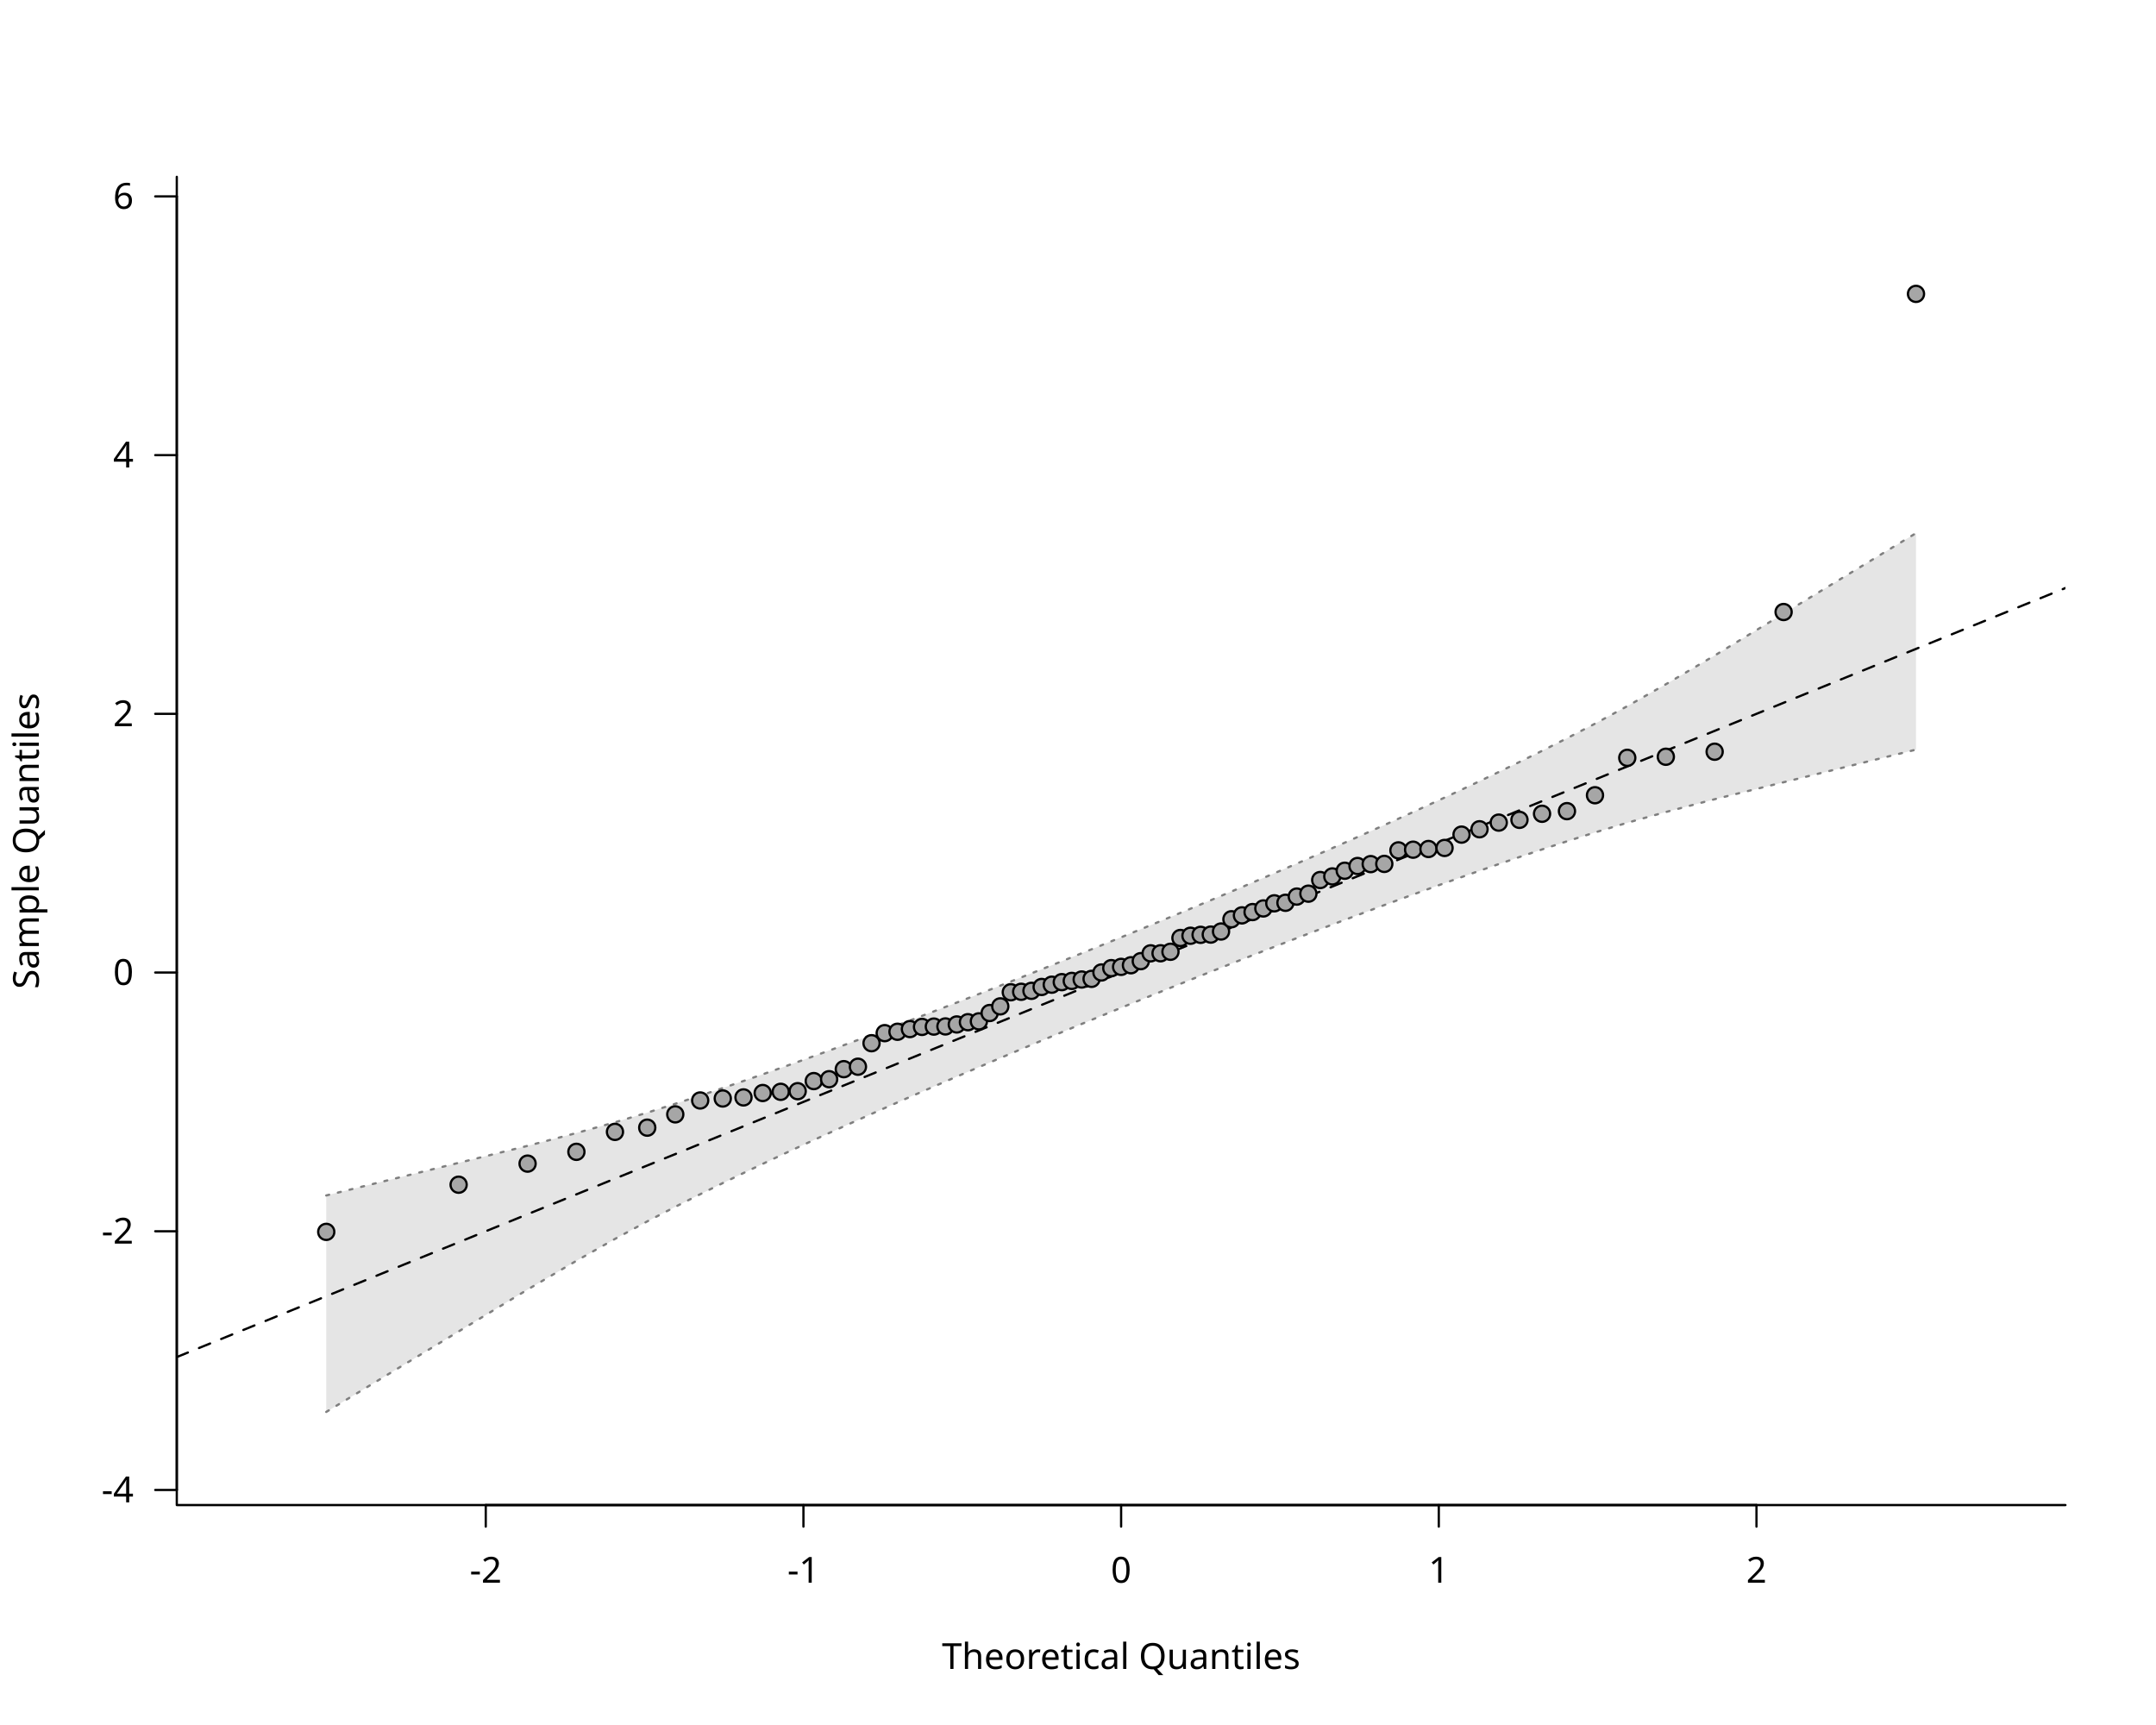
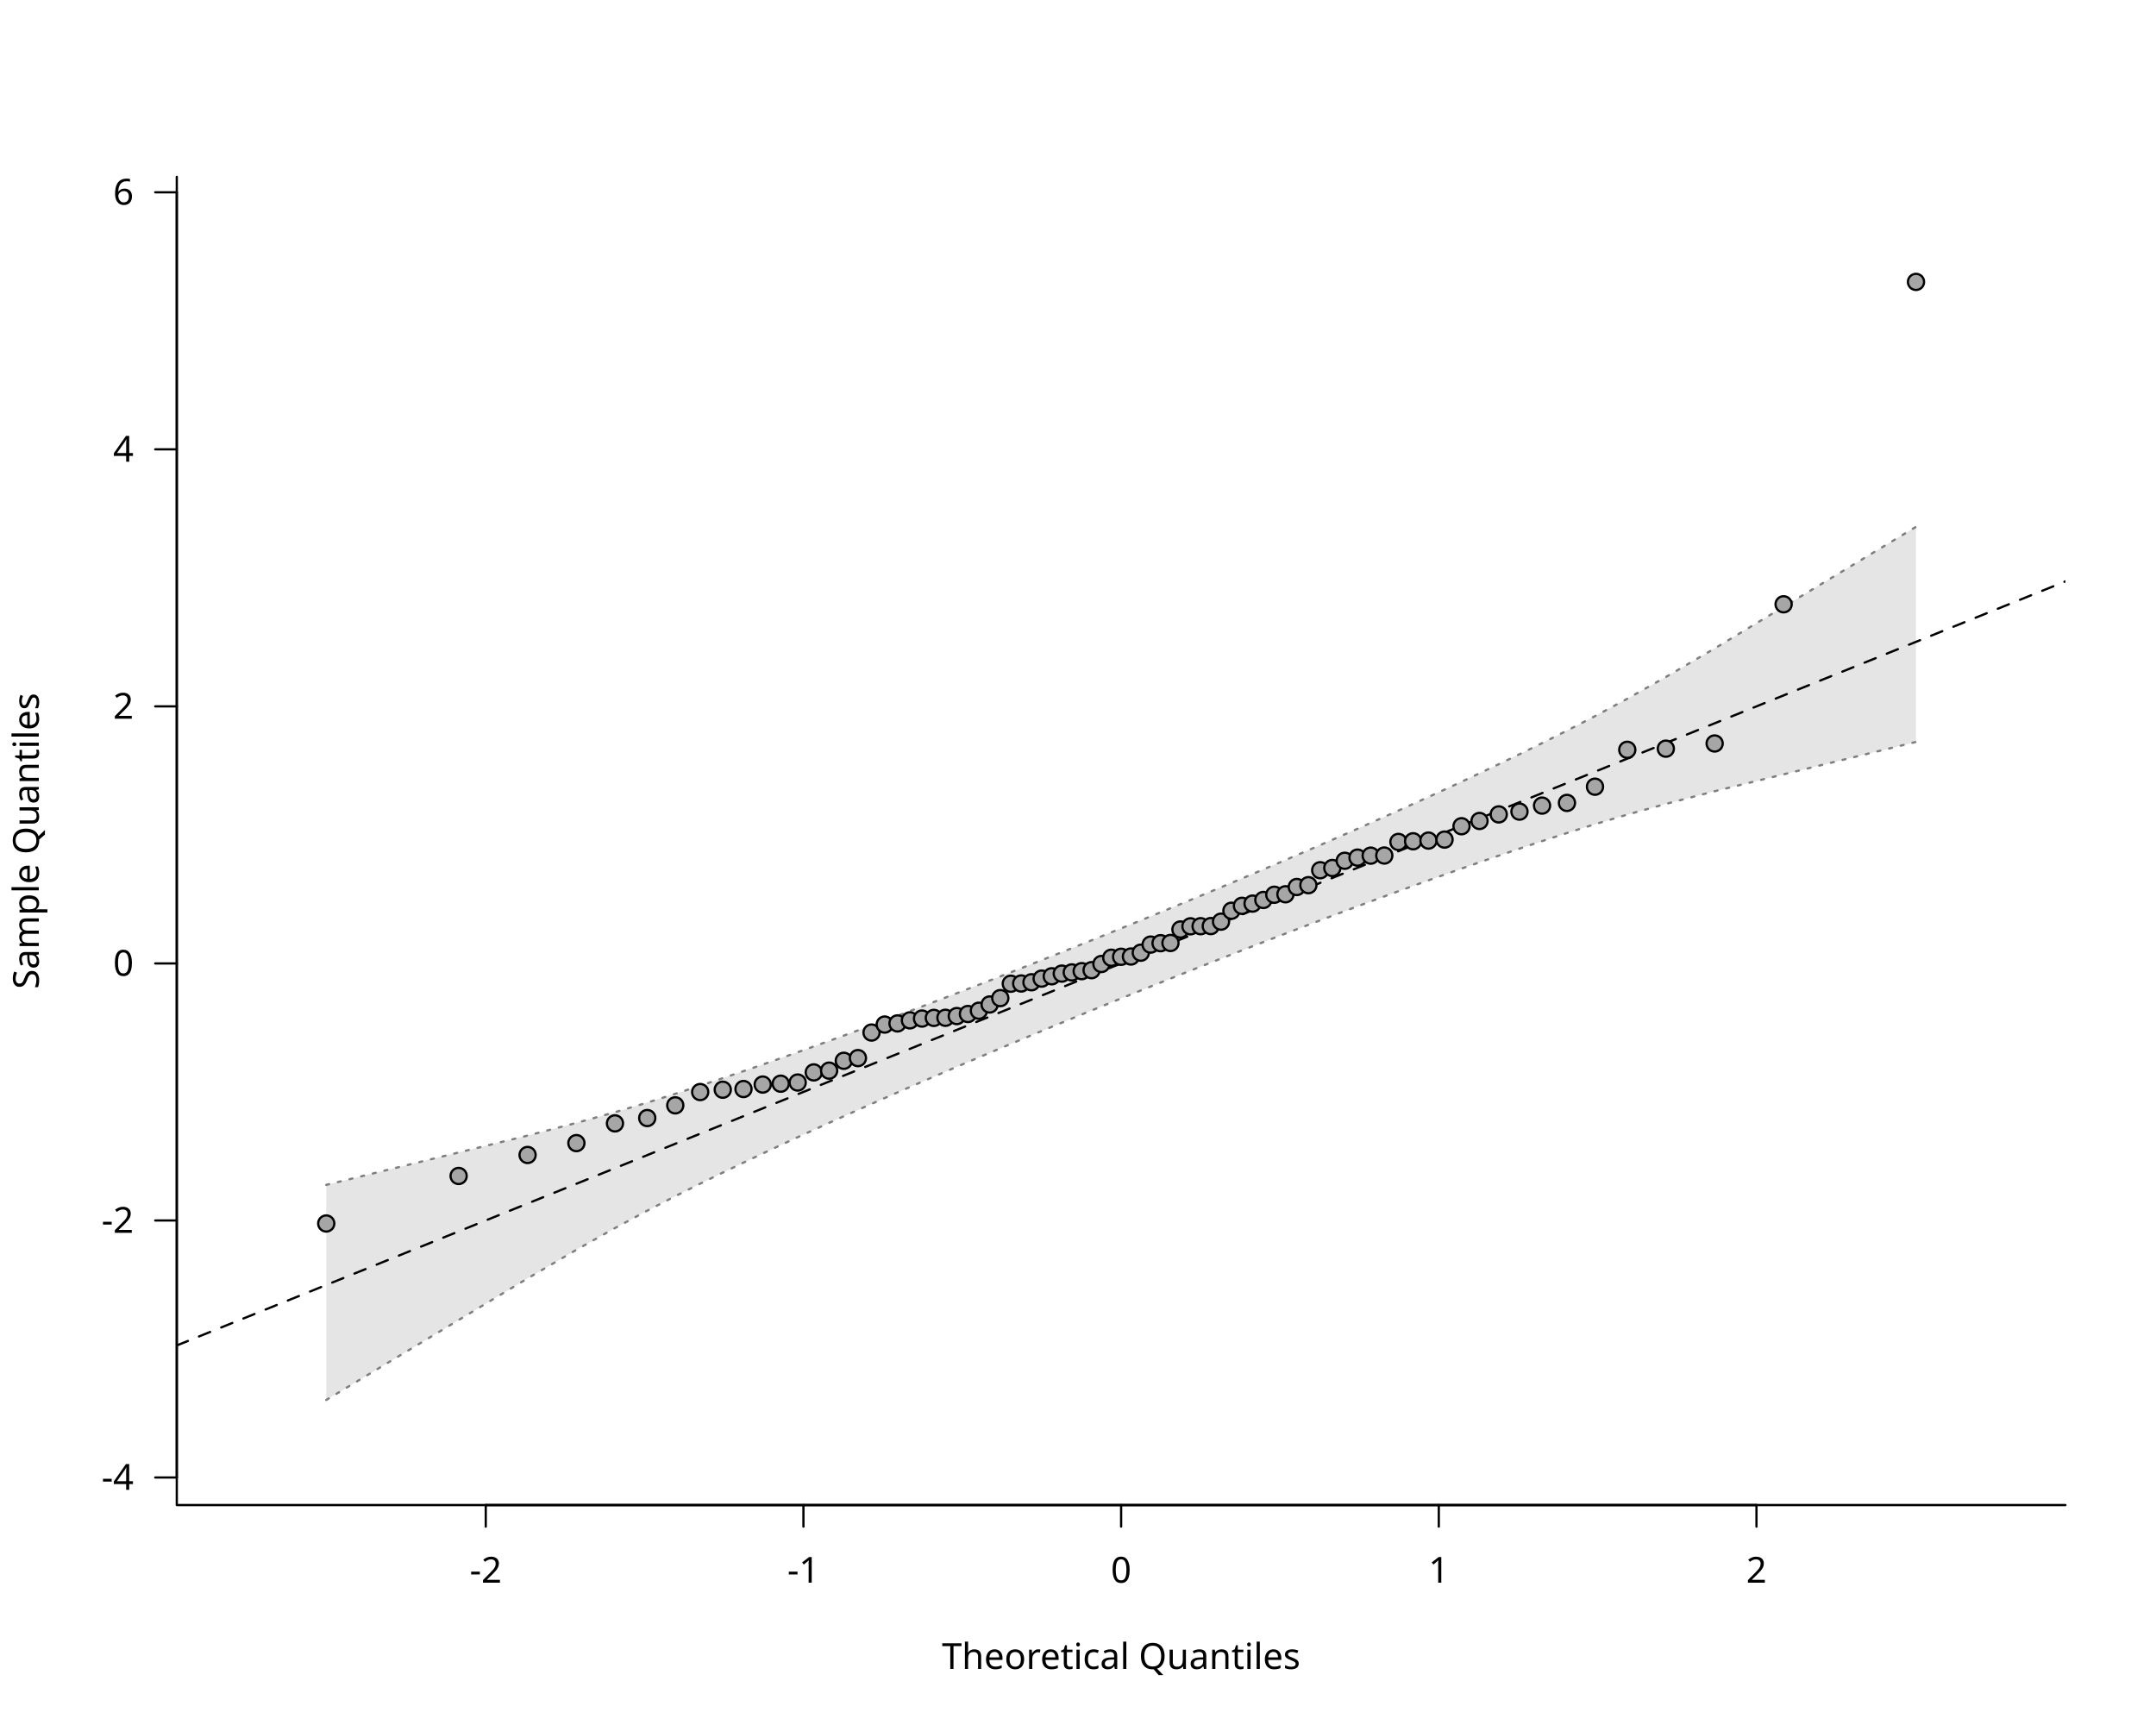
<svg xmlns="http://www.w3.org/2000/svg" class="svglite" data-engine-version="2.0" width="720.00pt" height="576.00pt" viewBox="0 0 720.00 576.00">
  <defs>
    <style type="text/css">
    .svglite line, .svglite polyline, .svglite polygon, .svglite path, .svglite rect, .svglite circle {
      fill: none;
      stroke: #000000;
      stroke-linecap: round;
      stroke-linejoin: round;
      stroke-miterlimit: 10.00;
    }
  </style>
  </defs>
  <rect width="100%" height="100%" style="stroke: none; fill: #FFFFFF;" />
  <defs>
    <clipPath id="cpMC4wMHw3MjAuMDB8MC4wMHw1NzYuMDA=">
      <rect x="0.00" y="0.00" width="720.00" height="576.00" />
    </clipPath>
  </defs>
  <g clip-path="url(#cpMC4wMHw3MjAuMDB8MC4wMHw1NzYuMDA=)">
    <line x1="162.22" y1="502.56" x2="586.58" y2="502.56" style="stroke-width: 0.75;" />
    <line x1="162.22" y1="502.56" x2="162.22" y2="509.76" style="stroke-width: 0.75;" />
    <line x1="268.31" y1="502.56" x2="268.31" y2="509.76" style="stroke-width: 0.75;" />
    <line x1="374.40" y1="502.56" x2="374.40" y2="509.76" style="stroke-width: 0.75;" />
    <line x1="480.49" y1="502.56" x2="480.49" y2="509.76" style="stroke-width: 0.75;" />
    <line x1="586.58" y1="502.56" x2="586.58" y2="509.76" style="stroke-width: 0.75;" />
    <text x="162.22" y="528.48" text-anchor="middle" style="font-size: 12.00px; font-family: sans;" textLength="10.67px" lengthAdjust="spacingAndGlyphs">-2</text>
    <text x="268.31" y="528.48" text-anchor="middle" style="font-size: 12.00px; font-family: sans;" textLength="10.67px" lengthAdjust="spacingAndGlyphs">-1</text>
    <text x="374.40" y="528.48" text-anchor="middle" style="font-size: 12.00px; font-family: sans;" textLength="6.67px" lengthAdjust="spacingAndGlyphs">0</text>
    <text x="480.49" y="528.48" text-anchor="middle" style="font-size: 12.00px; font-family: sans;" textLength="6.67px" lengthAdjust="spacingAndGlyphs">1</text>
    <text x="586.58" y="528.48" text-anchor="middle" style="font-size: 12.00px; font-family: sans;" textLength="6.67px" lengthAdjust="spacingAndGlyphs">2</text>
-     <line x1="59.04" y1="497.52" x2="59.04" y2="65.58" style="stroke-width: 0.75;" />
-     <line x1="59.04" y1="497.52" x2="51.84" y2="497.52" style="stroke-width: 0.75;" />
-     <line x1="59.04" y1="411.13" x2="51.84" y2="411.13" style="stroke-width: 0.75;" />
-     <line x1="59.04" y1="324.74" x2="51.84" y2="324.74" style="stroke-width: 0.75;" />
-     <line x1="59.04" y1="238.36" x2="51.84" y2="238.36" style="stroke-width: 0.75;" />
-     <line x1="59.04" y1="151.97" x2="51.84" y2="151.97" style="stroke-width: 0.75;" />
-     <line x1="59.04" y1="65.58" x2="51.84" y2="65.58" style="stroke-width: 0.75;" />
-     <text x="44.64" y="501.65" text-anchor="end" style="font-size: 12.00px; font-family: sans;" textLength="10.67px" lengthAdjust="spacingAndGlyphs">-4</text>
-     <text x="44.64" y="415.26" text-anchor="end" style="font-size: 12.00px; font-family: sans;" textLength="10.67px" lengthAdjust="spacingAndGlyphs">-2</text>
-     <text x="44.64" y="328.87" text-anchor="end" style="font-size: 12.00px; font-family: sans;" textLength="6.67px" lengthAdjust="spacingAndGlyphs">0</text>
-     <text x="44.64" y="242.49" text-anchor="end" style="font-size: 12.00px; font-family: sans;" textLength="6.67px" lengthAdjust="spacingAndGlyphs">2</text>
-     <text x="44.64" y="156.10" text-anchor="end" style="font-size: 12.00px; font-family: sans;" textLength="6.67px" lengthAdjust="spacingAndGlyphs">4</text>
-     <text x="44.64" y="69.71" text-anchor="end" style="font-size: 12.00px; font-family: sans;" textLength="6.67px" lengthAdjust="spacingAndGlyphs">6</text>
+     <line x1="59.04" y1="493.35" x2="59.04" y2="64.21" style="stroke-width: 0.75;" />
+     <line x1="59.04" y1="493.35" x2="51.84" y2="493.35" style="stroke-width: 0.75;" />
+     <line x1="59.04" y1="407.53" x2="51.84" y2="407.53" style="stroke-width: 0.75;" />
+     <line x1="59.04" y1="321.70" x2="51.84" y2="321.70" style="stroke-width: 0.75;" />
+     <line x1="59.04" y1="235.87" x2="51.84" y2="235.87" style="stroke-width: 0.75;" />
+     <line x1="59.04" y1="150.04" x2="51.84" y2="150.04" style="stroke-width: 0.75;" />
+     <line x1="59.04" y1="64.21" x2="51.84" y2="64.21" style="stroke-width: 0.75;" />
+     <text x="44.64" y="497.48" text-anchor="end" style="font-size: 12.00px; font-family: sans;" textLength="10.67px" lengthAdjust="spacingAndGlyphs">-4</text>
+     <text x="44.64" y="411.65" text-anchor="end" style="font-size: 12.00px; font-family: sans;" textLength="10.67px" lengthAdjust="spacingAndGlyphs">-2</text>
+     <text x="44.64" y="325.82" text-anchor="end" style="font-size: 12.00px; font-family: sans;" textLength="6.67px" lengthAdjust="spacingAndGlyphs">0</text>
+     <text x="44.64" y="239.99" text-anchor="end" style="font-size: 12.00px; font-family: sans;" textLength="6.67px" lengthAdjust="spacingAndGlyphs">2</text>
+     <text x="44.64" y="154.17" text-anchor="end" style="font-size: 12.00px; font-family: sans;" textLength="6.67px" lengthAdjust="spacingAndGlyphs">4</text>
+     <text x="44.64" y="68.34" text-anchor="end" style="font-size: 12.00px; font-family: sans;" textLength="6.67px" lengthAdjust="spacingAndGlyphs">6</text>
    <polyline points="59.04,59.04 59.04,502.56 689.76,502.56 " style="stroke-width: 0.75;" />
    <text x="374.40" y="557.28" text-anchor="middle" style="font-size: 12.00px; font-family: sans;" textLength="113.40px" lengthAdjust="spacingAndGlyphs">Theoretical Quantiles</text>
    <text transform="translate(12.96,280.80) rotate(-90)" text-anchor="middle" style="font-size: 12.00px; font-family: sans;" textLength="94.73px" lengthAdjust="spacingAndGlyphs">Sample Quantiles</text>
  </g>
  <defs>
    <clipPath id="cpNTkuMDR8Njg5Ljc2fDU5LjA0fDUwMi41Ng==">
      <rect x="59.04" y="59.04" width="630.72" height="443.52" />
    </clipPath>
  </defs>
  <g clip-path="url(#cpNTkuMDR8Njg5Ljc2fDU5LjA0fDUwMi41Ng==)">
-     <polygon points="108.95,471.46 153.16,444.59 176.19,430.60 192.49,421.00 205.37,413.69 216.15,407.84 225.51,402.97 233.83,398.77 241.37,395.05 248.29,391.69 254.71,388.63 260.72,385.79 266.39,383.15 271.76,380.67 276.89,378.33 281.79,376.11 286.51,373.98 291.05,371.95 295.45,369.99 299.72,368.11 303.87,366.28 307.91,364.52 311.86,362.80 315.73,361.12 319.52,359.49 323.24,357.89 326.90,356.32 330.50,354.79 334.05,353.28 337.56,351.80 341.03,350.33 344.46,348.89 347.86,347.47 351.24,346.06 354.59,344.66 357.92,343.28 361.23,341.91 364.54,340.55 367.83,339.20 371.12,337.85 374.40,336.51 377.68,335.17 380.97,333.84 384.26,332.51 387.57,331.18 390.88,329.84 394.21,328.51 397.56,327.17 400.94,325.82 404.34,324.47 407.77,323.12 411.24,321.75 414.75,320.37 418.30,318.98 421.90,317.57 425.56,316.15 429.28,314.71 433.07,313.25 436.94,311.77 440.89,310.26 444.93,308.73 449.08,307.16 453.35,305.56 457.75,303.91 462.29,302.22 467.01,300.48 471.91,298.69 477.04,296.83 482.41,294.89 488.08,292.88 494.09,290.76 500.51,288.53 507.43,286.17 514.97,283.64 523.29,280.92 532.65,277.96 543.43,274.73 556.31,271.14 572.61,266.87 595.64,261.20 639.85,250.31 639.85,178.03 595.64,204.89 572.61,218.89 556.31,228.49 543.43,235.80 532.65,241.65 523.29,246.52 514.97,250.72 507.43,254.44 500.51,257.79 494.09,260.86 488.08,263.69 482.41,266.33 477.04,268.81 471.91,271.15 467.01,273.38 462.29,275.50 457.75,277.54 453.35,279.49 449.08,281.38 444.93,283.20 440.89,284.97 436.94,286.69 433.07,288.37 429.28,290.00 425.56,291.60 421.90,293.16 418.30,294.70 414.75,296.21 411.24,297.69 407.77,299.15 404.34,300.60 400.94,302.02 397.56,303.43 394.21,304.82 390.88,306.20 387.57,307.57 384.26,308.94 380.97,310.29 377.68,311.64 374.40,312.98 371.12,314.31 367.83,315.65 364.54,316.98 361.23,318.31 357.92,319.64 354.59,320.98 351.24,322.32 347.86,323.66 344.46,325.01 341.03,326.37 337.56,327.74 334.05,329.12 330.50,330.51 326.90,331.91 323.24,333.33 319.52,334.77 315.73,336.23 311.86,337.71 307.91,339.22 303.87,340.76 299.72,342.33 295.45,343.93 291.05,345.58 286.51,347.26 281.79,349.00 276.89,350.80 271.76,352.66 266.39,354.59 260.72,356.61 254.71,358.73 248.29,360.96 241.37,363.32 233.83,365.85 225.51,368.57 216.15,371.53 205.37,374.75 192.49,378.34 176.19,382.61 153.16,388.29 108.95,399.18 " style="stroke-width: 0.75; stroke: none; fill: #E5E5E5;" />
-     <polyline points="108.95,471.46 153.16,444.59 176.19,430.60 192.49,421.00 205.37,413.69 216.15,407.84 225.51,402.97 233.83,398.77 241.37,395.05 248.29,391.69 254.71,388.63 260.72,385.79 266.39,383.15 271.76,380.67 276.89,378.33 281.79,376.11 286.51,373.98 291.05,371.95 295.45,369.99 299.72,368.11 303.87,366.28 307.91,364.52 311.86,362.80 315.73,361.12 319.52,359.49 323.24,357.89 326.90,356.32 330.50,354.79 334.05,353.28 337.56,351.80 341.03,350.33 344.46,348.89 347.86,347.47 351.24,346.06 354.59,344.66 357.92,343.28 361.23,341.91 364.54,340.55 367.83,339.20 371.12,337.85 374.40,336.51 377.68,335.17 380.97,333.84 384.26,332.51 387.57,331.18 390.88,329.84 394.21,328.51 397.56,327.17 400.94,325.82 404.34,324.47 407.77,323.12 411.24,321.75 414.75,320.37 418.30,318.98 421.90,317.57 425.56,316.15 429.28,314.71 433.07,313.25 436.94,311.77 440.89,310.26 444.93,308.73 449.08,307.16 453.35,305.56 457.75,303.91 462.29,302.22 467.01,300.48 471.91,298.69 477.04,296.83 482.41,294.89 488.08,292.88 494.09,290.76 500.51,288.53 507.43,286.17 514.97,283.64 523.29,280.92 532.65,277.96 543.43,274.73 556.31,271.14 572.61,266.87 595.64,261.20 639.85,250.31 " style="stroke-width: 0.75; stroke: #7F7F7F; stroke-dasharray: 1.00,3.00;" />
-     <polyline points="108.95,399.18 153.16,388.29 176.19,382.61 192.49,378.34 205.37,374.75 216.15,371.53 225.51,368.57 233.83,365.85 241.37,363.32 248.29,360.96 254.71,358.73 260.72,356.61 266.39,354.59 271.76,352.66 276.89,350.80 281.79,349.00 286.51,347.26 291.05,345.58 295.45,343.93 299.72,342.33 303.87,340.76 307.91,339.22 311.86,337.71 315.73,336.23 319.52,334.77 323.24,333.33 326.90,331.91 330.50,330.51 334.05,329.12 337.56,327.74 341.03,326.37 344.46,325.01 347.86,323.66 351.24,322.32 354.59,320.98 357.92,319.64 361.23,318.31 364.54,316.98 367.83,315.65 371.12,314.31 374.40,312.98 377.68,311.64 380.97,310.29 384.26,308.94 387.57,307.57 390.88,306.20 394.21,304.82 397.56,303.43 400.94,302.02 404.34,300.60 407.77,299.15 411.24,297.69 414.75,296.21 418.30,294.70 421.90,293.16 425.56,291.60 429.28,290.00 433.07,288.37 436.94,286.69 440.89,284.97 444.93,283.20 449.08,281.38 453.35,279.49 457.75,277.54 462.29,275.50 467.01,273.38 471.91,271.15 477.04,268.81 482.41,266.33 488.08,263.69 494.09,260.86 500.51,257.79 507.43,254.44 514.97,250.72 523.29,246.52 532.65,241.65 543.43,235.80 556.31,228.49 572.61,218.89 595.64,204.89 639.85,178.03 " style="stroke-width: 0.75; stroke: #7F7F7F; stroke-dasharray: 1.00,3.00;" />
-     <line x1="59.04" y1="453.14" x2="689.76" y2="196.35" style="stroke-width: 0.75; stroke-dasharray: 4.00,4.00;" />
-     <circle cx="108.95" cy="411.34" r="2.70" style="stroke-width: 0.75; fill: #A6A6A6;" />
-     <circle cx="153.16" cy="395.59" r="2.70" style="stroke-width: 0.75; fill: #A6A6A6;" />
-     <circle cx="176.19" cy="388.55" r="2.70" style="stroke-width: 0.75; fill: #A6A6A6;" />
-     <circle cx="192.49" cy="384.61" r="2.70" style="stroke-width: 0.75; fill: #A6A6A6;" />
-     <circle cx="205.37" cy="377.95" r="2.70" style="stroke-width: 0.75; fill: #A6A6A6;" />
-     <circle cx="216.15" cy="376.54" r="2.70" style="stroke-width: 0.75; fill: #A6A6A6;" />
-     <circle cx="225.51" cy="372.10" r="2.70" style="stroke-width: 0.75; fill: #A6A6A6;" />
-     <circle cx="233.83" cy="367.46" r="2.70" style="stroke-width: 0.75; fill: #A6A6A6;" />
-     <circle cx="241.37" cy="366.80" r="2.70" style="stroke-width: 0.75; fill: #A6A6A6;" />
-     <circle cx="248.29" cy="366.44" r="2.70" style="stroke-width: 0.75; fill: #A6A6A6;" />
-     <circle cx="254.71" cy="364.97" r="2.70" style="stroke-width: 0.75; fill: #A6A6A6;" />
-     <circle cx="260.72" cy="364.57" r="2.70" style="stroke-width: 0.75; fill: #A6A6A6;" />
-     <circle cx="266.39" cy="364.36" r="2.70" style="stroke-width: 0.75; fill: #A6A6A6;" />
-     <circle cx="271.76" cy="360.99" r="2.70" style="stroke-width: 0.75; fill: #A6A6A6;" />
-     <circle cx="276.89" cy="360.36" r="2.70" style="stroke-width: 0.75; fill: #A6A6A6;" />
-     <circle cx="281.79" cy="357.01" r="2.70" style="stroke-width: 0.75; fill: #A6A6A6;" />
-     <circle cx="286.51" cy="356.19" r="2.70" style="stroke-width: 0.75; fill: #A6A6A6;" />
-     <circle cx="291.05" cy="348.34" r="2.70" style="stroke-width: 0.75; fill: #A6A6A6;" />
-     <circle cx="295.45" cy="344.98" r="2.70" style="stroke-width: 0.75; fill: #A6A6A6;" />
-     <circle cx="299.72" cy="344.52" r="2.70" style="stroke-width: 0.75; fill: #A6A6A6;" />
-     <circle cx="303.87" cy="343.62" r="2.70" style="stroke-width: 0.75; fill: #A6A6A6;" />
-     <circle cx="307.91" cy="342.90" r="2.70" style="stroke-width: 0.75; fill: #A6A6A6;" />
-     <circle cx="311.86" cy="342.79" r="2.70" style="stroke-width: 0.75; fill: #A6A6A6;" />
-     <circle cx="315.73" cy="342.74" r="2.70" style="stroke-width: 0.75; fill: #A6A6A6;" />
-     <circle cx="319.52" cy="342.08" r="2.70" style="stroke-width: 0.75; fill: #A6A6A6;" />
-     <circle cx="323.24" cy="341.33" r="2.70" style="stroke-width: 0.75; fill: #A6A6A6;" />
-     <circle cx="326.90" cy="341.04" r="2.70" style="stroke-width: 0.75; fill: #A6A6A6;" />
-     <circle cx="330.50" cy="338.26" r="2.70" style="stroke-width: 0.75; fill: #A6A6A6;" />
-     <circle cx="334.05" cy="336.04" r="2.70" style="stroke-width: 0.75; fill: #A6A6A6;" />
-     <circle cx="337.56" cy="331.33" r="2.70" style="stroke-width: 0.75; fill: #A6A6A6;" />
-     <circle cx="341.03" cy="331.17" r="2.70" style="stroke-width: 0.75; fill: #A6A6A6;" />
-     <circle cx="344.46" cy="330.85" r="2.70" style="stroke-width: 0.75; fill: #A6A6A6;" />
-     <circle cx="347.86" cy="329.56" r="2.70" style="stroke-width: 0.75; fill: #A6A6A6;" />
-     <circle cx="351.24" cy="328.80" r="2.70" style="stroke-width: 0.75; fill: #A6A6A6;" />
-     <circle cx="354.59" cy="327.95" r="2.70" style="stroke-width: 0.75; fill: #A6A6A6;" />
-     <circle cx="357.92" cy="327.54" r="2.70" style="stroke-width: 0.75; fill: #A6A6A6;" />
-     <circle cx="361.23" cy="327.07" r="2.70" style="stroke-width: 0.75; fill: #A6A6A6;" />
-     <circle cx="364.54" cy="326.85" r="2.70" style="stroke-width: 0.75; fill: #A6A6A6;" />
-     <circle cx="367.83" cy="324.72" r="2.70" style="stroke-width: 0.75; fill: #A6A6A6;" />
-     <circle cx="371.12" cy="323.27" r="2.70" style="stroke-width: 0.75; fill: #A6A6A6;" />
-     <circle cx="374.40" cy="322.85" r="2.70" style="stroke-width: 0.75; fill: #A6A6A6;" />
-     <circle cx="377.68" cy="322.31" r="2.70" style="stroke-width: 0.75; fill: #A6A6A6;" />
-     <circle cx="380.97" cy="320.94" r="2.70" style="stroke-width: 0.75; fill: #A6A6A6;" />
-     <circle cx="384.26" cy="318.33" r="2.70" style="stroke-width: 0.75; fill: #A6A6A6;" />
-     <circle cx="387.57" cy="318.31" r="2.70" style="stroke-width: 0.75; fill: #A6A6A6;" />
-     <circle cx="390.88" cy="317.81" r="2.70" style="stroke-width: 0.75; fill: #A6A6A6;" />
-     <circle cx="394.21" cy="313.20" r="2.70" style="stroke-width: 0.75; fill: #A6A6A6;" />
-     <circle cx="397.56" cy="312.46" r="2.70" style="stroke-width: 0.75; fill: #A6A6A6;" />
-     <circle cx="400.94" cy="312.15" r="2.70" style="stroke-width: 0.75; fill: #A6A6A6;" />
-     <circle cx="404.34" cy="312.07" r="2.70" style="stroke-width: 0.75; fill: #A6A6A6;" />
-     <circle cx="407.77" cy="311.04" r="2.70" style="stroke-width: 0.75; fill: #A6A6A6;" />
-     <circle cx="411.24" cy="306.95" r="2.70" style="stroke-width: 0.75; fill: #A6A6A6;" />
-     <circle cx="414.75" cy="305.65" r="2.70" style="stroke-width: 0.75; fill: #A6A6A6;" />
-     <circle cx="418.30" cy="304.55" r="2.70" style="stroke-width: 0.75; fill: #A6A6A6;" />
-     <circle cx="421.90" cy="303.34" r="2.70" style="stroke-width: 0.75; fill: #A6A6A6;" />
-     <circle cx="425.56" cy="301.63" r="2.70" style="stroke-width: 0.75; fill: #A6A6A6;" />
-     <circle cx="429.28" cy="301.45" r="2.70" style="stroke-width: 0.75; fill: #A6A6A6;" />
-     <circle cx="433.07" cy="299.38" r="2.70" style="stroke-width: 0.75; fill: #A6A6A6;" />
-     <circle cx="436.94" cy="298.41" r="2.70" style="stroke-width: 0.75; fill: #A6A6A6;" />
-     <circle cx="440.89" cy="293.85" r="2.70" style="stroke-width: 0.75; fill: #A6A6A6;" />
-     <circle cx="444.93" cy="292.65" r="2.70" style="stroke-width: 0.75; fill: #A6A6A6;" />
-     <circle cx="449.08" cy="290.75" r="2.70" style="stroke-width: 0.75; fill: #A6A6A6;" />
-     <circle cx="453.35" cy="289.17" r="2.70" style="stroke-width: 0.75; fill: #A6A6A6;" />
-     <circle cx="457.75" cy="288.54" r="2.70" style="stroke-width: 0.75; fill: #A6A6A6;" />
-     <circle cx="462.29" cy="288.47" r="2.70" style="stroke-width: 0.75; fill: #A6A6A6;" />
-     <circle cx="467.01" cy="283.95" r="2.70" style="stroke-width: 0.75; fill: #A6A6A6;" />
-     <circle cx="471.91" cy="283.72" r="2.70" style="stroke-width: 0.75; fill: #A6A6A6;" />
-     <circle cx="477.04" cy="283.49" r="2.70" style="stroke-width: 0.75; fill: #A6A6A6;" />
-     <circle cx="482.41" cy="283.14" r="2.70" style="stroke-width: 0.75; fill: #A6A6A6;" />
-     <circle cx="488.08" cy="278.69" r="2.70" style="stroke-width: 0.75; fill: #A6A6A6;" />
-     <circle cx="494.09" cy="276.90" r="2.70" style="stroke-width: 0.75; fill: #A6A6A6;" />
-     <circle cx="500.51" cy="274.68" r="2.70" style="stroke-width: 0.75; fill: #A6A6A6;" />
-     <circle cx="507.43" cy="273.76" r="2.70" style="stroke-width: 0.75; fill: #A6A6A6;" />
-     <circle cx="514.97" cy="271.73" r="2.70" style="stroke-width: 0.75; fill: #A6A6A6;" />
-     <circle cx="523.29" cy="270.85" r="2.70" style="stroke-width: 0.75; fill: #A6A6A6;" />
-     <circle cx="532.65" cy="265.54" r="2.70" style="stroke-width: 0.75; fill: #A6A6A6;" />
-     <circle cx="543.43" cy="253.05" r="2.70" style="stroke-width: 0.75; fill: #A6A6A6;" />
-     <circle cx="556.31" cy="252.69" r="2.70" style="stroke-width: 0.75; fill: #A6A6A6;" />
-     <circle cx="572.61" cy="251.01" r="2.70" style="stroke-width: 0.75; fill: #A6A6A6;" />
-     <circle cx="595.64" cy="204.36" r="2.70" style="stroke-width: 0.75; fill: #A6A6A6;" />
-     <circle cx="639.85" cy="98.13" r="2.70" style="stroke-width: 0.75; fill: #A6A6A6;" />
+     <polygon points="108.95,467.47 153.16,440.77 176.19,426.87 192.49,417.33 205.37,410.07 216.15,404.26 225.51,399.42 233.83,395.24 241.37,391.55 248.29,388.21 254.71,385.17 260.72,382.35 266.39,379.73 271.76,377.27 276.89,374.94 281.79,372.73 286.51,370.62 291.05,368.60 295.45,366.65 299.72,364.78 303.87,362.97 307.91,361.21 311.86,359.50 315.73,357.84 319.52,356.21 323.24,354.63 326.90,353.07 330.50,351.55 334.05,350.05 337.56,348.57 341.03,347.12 344.46,345.69 347.86,344.27 351.24,342.87 354.59,341.49 357.92,340.11 361.23,338.75 364.54,337.40 367.83,336.06 371.12,334.72 374.40,333.39 377.68,332.06 380.97,330.73 384.26,329.41 387.57,328.09 390.88,326.76 394.21,325.43 397.56,324.10 400.94,322.77 404.34,321.43 407.77,320.08 411.24,318.72 414.75,317.35 418.30,315.97 421.90,314.57 425.56,313.16 429.28,311.73 433.07,310.28 436.94,308.81 440.89,307.31 444.93,305.78 449.08,304.22 453.35,302.63 457.75,301.00 462.29,299.32 467.01,297.59 471.91,295.81 477.04,293.96 482.41,292.04 488.08,290.03 494.09,287.93 500.51,285.72 507.43,283.37 514.97,280.86 523.29,278.15 532.65,275.21 543.43,272.01 556.31,268.44 572.61,264.20 595.64,258.56 639.85,247.74 639.85,175.92 595.64,202.62 572.61,216.53 556.31,226.06 543.43,233.33 532.65,239.13 523.29,243.97 514.97,248.15 507.43,251.85 500.51,255.18 494.09,258.22 488.08,261.04 482.41,263.66 477.04,266.13 471.91,268.45 467.01,270.66 462.29,272.77 457.75,274.79 453.35,276.74 449.08,278.61 444.93,280.42 440.89,282.18 436.94,283.89 433.07,285.55 429.28,287.18 425.56,288.76 421.90,290.32 418.30,291.84 414.75,293.34 411.24,294.82 407.77,296.27 404.34,297.70 400.94,299.12 397.56,300.52 394.21,301.90 390.88,303.28 387.57,304.64 384.26,305.99 380.97,307.33 377.68,308.67 374.40,310.00 371.12,311.33 367.83,312.66 364.54,313.98 361.23,315.30 357.92,316.63 354.59,317.96 351.24,319.29 347.86,320.62 344.46,321.96 341.03,323.31 337.56,324.67 334.05,326.04 330.50,327.42 326.90,328.82 323.24,330.23 319.52,331.66 315.73,333.11 311.86,334.58 307.91,336.08 303.87,337.61 299.72,339.17 295.45,340.76 291.05,342.39 286.51,344.07 281.79,345.80 276.89,347.58 271.76,349.43 266.39,351.35 260.72,353.36 254.71,355.46 248.29,357.67 241.37,360.02 233.83,362.53 225.51,365.24 216.15,368.18 205.37,371.38 192.49,374.95 176.19,379.19 153.16,384.83 108.95,395.65 " style="stroke-width: 0.75; stroke: none; fill: #E5E5E5;" />
+     <polyline points="108.95,467.47 153.16,440.77 176.19,426.87 192.49,417.33 205.37,410.07 216.15,404.26 225.51,399.42 233.83,395.24 241.37,391.55 248.29,388.21 254.71,385.17 260.72,382.35 266.39,379.73 271.76,377.27 276.89,374.94 281.79,372.73 286.51,370.62 291.05,368.60 295.45,366.65 299.72,364.78 303.87,362.97 307.91,361.21 311.86,359.50 315.73,357.84 319.52,356.21 323.24,354.63 326.90,353.07 330.50,351.55 334.05,350.05 337.56,348.57 341.03,347.12 344.46,345.69 347.86,344.27 351.24,342.87 354.59,341.49 357.92,340.11 361.23,338.75 364.54,337.40 367.83,336.06 371.12,334.72 374.40,333.39 377.68,332.06 380.97,330.73 384.26,329.41 387.57,328.09 390.88,326.76 394.21,325.43 397.56,324.10 400.94,322.77 404.34,321.43 407.77,320.08 411.24,318.72 414.75,317.35 418.30,315.97 421.90,314.57 425.56,313.16 429.28,311.73 433.07,310.28 436.94,308.81 440.89,307.31 444.93,305.78 449.08,304.22 453.35,302.63 457.75,301.00 462.29,299.32 467.01,297.59 471.91,295.81 477.04,293.96 482.41,292.04 488.08,290.03 494.09,287.93 500.51,285.72 507.43,283.37 514.97,280.86 523.29,278.15 532.65,275.21 543.43,272.01 556.31,268.44 572.61,264.20 595.64,258.56 639.85,247.74 " style="stroke-width: 0.75; stroke: #7F7F7F; stroke-dasharray: 1.00,3.00;" />
+     <polyline points="108.95,395.65 153.16,384.83 176.19,379.19 192.49,374.95 205.37,371.38 216.15,368.18 225.51,365.24 233.83,362.53 241.37,360.02 248.29,357.67 254.71,355.46 260.72,353.36 266.39,351.35 271.76,349.43 276.89,347.58 281.79,345.80 286.51,344.07 291.05,342.39 295.45,340.76 299.72,339.17 303.87,337.61 307.91,336.08 311.86,334.58 315.73,333.11 319.52,331.66 323.24,330.23 326.90,328.82 330.50,327.42 334.05,326.04 337.56,324.67 341.03,323.31 344.46,321.96 347.86,320.62 351.24,319.29 354.59,317.96 357.92,316.63 361.23,315.30 364.54,313.98 367.83,312.66 371.12,311.33 374.40,310.00 377.68,308.67 380.97,307.33 384.26,305.99 387.57,304.64 390.88,303.28 394.21,301.90 397.56,300.52 400.94,299.12 404.34,297.70 407.77,296.27 411.24,294.82 414.75,293.34 418.30,291.84 421.90,290.32 425.56,288.76 429.28,287.18 433.07,285.55 436.94,283.89 440.89,282.18 444.93,280.42 449.08,278.61 453.35,276.74 457.75,274.79 462.29,272.77 467.01,270.66 471.91,268.45 477.04,266.13 482.41,263.66 488.08,261.04 494.09,258.22 500.51,255.18 507.43,251.85 514.97,248.15 523.29,243.97 532.65,239.13 543.43,233.33 556.31,226.06 572.61,216.53 595.64,202.62 639.85,175.92 " style="stroke-width: 0.75; stroke: #7F7F7F; stroke-dasharray: 1.00,3.00;" />
+     <line x1="59.04" y1="449.26" x2="689.76" y2="194.13" style="stroke-width: 0.75; stroke-dasharray: 4.00,4.00;" />
+     <circle cx="108.95" cy="408.54" r="2.70" style="stroke-width: 0.75; fill: #A6A6A6;" />
+     <circle cx="153.16" cy="392.67" r="2.70" style="stroke-width: 0.75; fill: #A6A6A6;" />
+     <circle cx="176.19" cy="385.66" r="2.70" style="stroke-width: 0.75; fill: #A6A6A6;" />
+     <circle cx="192.49" cy="381.70" r="2.70" style="stroke-width: 0.75; fill: #A6A6A6;" />
+     <circle cx="205.37" cy="375.11" r="2.70" style="stroke-width: 0.75; fill: #A6A6A6;" />
+     <circle cx="216.15" cy="373.33" r="2.70" style="stroke-width: 0.75; fill: #A6A6A6;" />
+     <circle cx="225.51" cy="369.09" r="2.70" style="stroke-width: 0.75; fill: #A6A6A6;" />
+     <circle cx="233.83" cy="364.65" r="2.70" style="stroke-width: 0.75; fill: #A6A6A6;" />
+     <circle cx="241.37" cy="363.87" r="2.70" style="stroke-width: 0.75; fill: #A6A6A6;" />
+     <circle cx="248.29" cy="363.64" r="2.70" style="stroke-width: 0.75; fill: #A6A6A6;" />
+     <circle cx="254.71" cy="362.15" r="2.70" style="stroke-width: 0.75; fill: #A6A6A6;" />
+     <circle cx="260.72" cy="361.86" r="2.70" style="stroke-width: 0.75; fill: #A6A6A6;" />
+     <circle cx="266.39" cy="361.47" r="2.70" style="stroke-width: 0.75; fill: #A6A6A6;" />
+     <circle cx="271.76" cy="358.09" r="2.70" style="stroke-width: 0.75; fill: #A6A6A6;" />
+     <circle cx="276.89" cy="357.50" r="2.70" style="stroke-width: 0.75; fill: #A6A6A6;" />
+     <circle cx="281.79" cy="354.21" r="2.70" style="stroke-width: 0.75; fill: #A6A6A6;" />
+     <circle cx="286.51" cy="353.31" r="2.70" style="stroke-width: 0.75; fill: #A6A6A6;" />
+     <circle cx="291.05" cy="344.78" r="2.70" style="stroke-width: 0.75; fill: #A6A6A6;" />
+     <circle cx="295.45" cy="342.11" r="2.70" style="stroke-width: 0.75; fill: #A6A6A6;" />
+     <circle cx="299.72" cy="341.73" r="2.70" style="stroke-width: 0.75; fill: #A6A6A6;" />
+     <circle cx="303.87" cy="340.71" r="2.70" style="stroke-width: 0.75; fill: #A6A6A6;" />
+     <circle cx="307.91" cy="340.11" r="2.70" style="stroke-width: 0.75; fill: #A6A6A6;" />
+     <circle cx="311.86" cy="339.89" r="2.70" style="stroke-width: 0.75; fill: #A6A6A6;" />
+     <circle cx="315.73" cy="339.85" r="2.70" style="stroke-width: 0.75; fill: #A6A6A6;" />
+     <circle cx="319.52" cy="339.28" r="2.70" style="stroke-width: 0.75; fill: #A6A6A6;" />
+     <circle cx="323.24" cy="338.59" r="2.70" style="stroke-width: 0.75; fill: #A6A6A6;" />
+     <circle cx="326.90" cy="337.49" r="2.70" style="stroke-width: 0.75; fill: #A6A6A6;" />
+     <circle cx="330.50" cy="335.41" r="2.70" style="stroke-width: 0.75; fill: #A6A6A6;" />
+     <circle cx="334.05" cy="333.28" r="2.70" style="stroke-width: 0.75; fill: #A6A6A6;" />
+     <circle cx="337.56" cy="328.48" r="2.70" style="stroke-width: 0.75; fill: #A6A6A6;" />
+     <circle cx="341.03" cy="328.40" r="2.70" style="stroke-width: 0.75; fill: #A6A6A6;" />
+     <circle cx="344.46" cy="327.99" r="2.70" style="stroke-width: 0.75; fill: #A6A6A6;" />
+     <circle cx="347.86" cy="326.77" r="2.70" style="stroke-width: 0.75; fill: #A6A6A6;" />
+     <circle cx="351.24" cy="325.99" r="2.70" style="stroke-width: 0.75; fill: #A6A6A6;" />
+     <circle cx="354.59" cy="325.10" r="2.70" style="stroke-width: 0.75; fill: #A6A6A6;" />
+     <circle cx="357.92" cy="324.70" r="2.70" style="stroke-width: 0.75; fill: #A6A6A6;" />
+     <circle cx="361.23" cy="324.28" r="2.70" style="stroke-width: 0.75; fill: #A6A6A6;" />
+     <circle cx="364.54" cy="323.95" r="2.70" style="stroke-width: 0.75; fill: #A6A6A6;" />
+     <circle cx="367.83" cy="321.89" r="2.70" style="stroke-width: 0.75; fill: #A6A6A6;" />
+     <circle cx="371.12" cy="319.80" r="2.70" style="stroke-width: 0.75; fill: #A6A6A6;" />
+     <circle cx="374.40" cy="319.48" r="2.70" style="stroke-width: 0.75; fill: #A6A6A6;" />
+     <circle cx="377.68" cy="319.39" r="2.70" style="stroke-width: 0.75; fill: #A6A6A6;" />
+     <circle cx="380.97" cy="318.12" r="2.70" style="stroke-width: 0.75; fill: #A6A6A6;" />
+     <circle cx="384.26" cy="315.41" r="2.70" style="stroke-width: 0.75; fill: #A6A6A6;" />
+     <circle cx="387.57" cy="314.94" r="2.70" style="stroke-width: 0.75; fill: #A6A6A6;" />
+     <circle cx="390.88" cy="314.87" r="2.70" style="stroke-width: 0.75; fill: #A6A6A6;" />
+     <circle cx="394.21" cy="310.36" r="2.70" style="stroke-width: 0.75; fill: #A6A6A6;" />
+     <circle cx="397.56" cy="309.31" r="2.70" style="stroke-width: 0.75; fill: #A6A6A6;" />
+     <circle cx="400.94" cy="309.27" r="2.70" style="stroke-width: 0.75; fill: #A6A6A6;" />
+     <circle cx="404.34" cy="309.23" r="2.70" style="stroke-width: 0.75; fill: #A6A6A6;" />
+     <circle cx="407.77" cy="307.75" r="2.70" style="stroke-width: 0.75; fill: #A6A6A6;" />
+     <circle cx="411.24" cy="304.11" r="2.70" style="stroke-width: 0.75; fill: #A6A6A6;" />
+     <circle cx="414.75" cy="302.47" r="2.70" style="stroke-width: 0.75; fill: #A6A6A6;" />
+     <circle cx="418.30" cy="301.72" r="2.70" style="stroke-width: 0.75; fill: #A6A6A6;" />
+     <circle cx="421.90" cy="300.51" r="2.70" style="stroke-width: 0.75; fill: #A6A6A6;" />
+     <circle cx="425.56" cy="298.77" r="2.70" style="stroke-width: 0.75; fill: #A6A6A6;" />
+     <circle cx="429.28" cy="298.61" r="2.70" style="stroke-width: 0.75; fill: #A6A6A6;" />
+     <circle cx="433.07" cy="296.18" r="2.70" style="stroke-width: 0.75; fill: #A6A6A6;" />
+     <circle cx="436.94" cy="295.57" r="2.70" style="stroke-width: 0.75; fill: #A6A6A6;" />
+     <circle cx="440.89" cy="290.58" r="2.70" style="stroke-width: 0.75; fill: #A6A6A6;" />
+     <circle cx="444.93" cy="289.84" r="2.70" style="stroke-width: 0.75; fill: #A6A6A6;" />
+     <circle cx="449.08" cy="287.42" r="2.70" style="stroke-width: 0.75; fill: #A6A6A6;" />
+     <circle cx="453.35" cy="286.37" r="2.70" style="stroke-width: 0.75; fill: #A6A6A6;" />
+     <circle cx="457.75" cy="285.71" r="2.70" style="stroke-width: 0.75; fill: #A6A6A6;" />
+     <circle cx="462.29" cy="285.67" r="2.70" style="stroke-width: 0.75; fill: #A6A6A6;" />
+     <circle cx="467.01" cy="281.13" r="2.70" style="stroke-width: 0.75; fill: #A6A6A6;" />
+     <circle cx="471.91" cy="280.91" r="2.70" style="stroke-width: 0.75; fill: #A6A6A6;" />
+     <circle cx="477.04" cy="280.68" r="2.70" style="stroke-width: 0.75; fill: #A6A6A6;" />
+     <circle cx="482.41" cy="280.35" r="2.70" style="stroke-width: 0.75; fill: #A6A6A6;" />
+     <circle cx="488.08" cy="275.89" r="2.70" style="stroke-width: 0.75; fill: #A6A6A6;" />
+     <circle cx="494.09" cy="274.13" r="2.70" style="stroke-width: 0.75; fill: #A6A6A6;" />
+     <circle cx="500.51" cy="271.94" r="2.70" style="stroke-width: 0.75; fill: #A6A6A6;" />
+     <circle cx="507.43" cy="271.01" r="2.70" style="stroke-width: 0.75; fill: #A6A6A6;" />
+     <circle cx="514.97" cy="269.00" r="2.70" style="stroke-width: 0.75; fill: #A6A6A6;" />
+     <circle cx="523.29" cy="268.10" r="2.70" style="stroke-width: 0.75; fill: #A6A6A6;" />
+     <circle cx="532.65" cy="262.69" r="2.70" style="stroke-width: 0.75; fill: #A6A6A6;" />
+     <circle cx="543.43" cy="250.37" r="2.70" style="stroke-width: 0.75; fill: #A6A6A6;" />
+     <circle cx="556.31" cy="249.99" r="2.70" style="stroke-width: 0.75; fill: #A6A6A6;" />
+     <circle cx="572.61" cy="248.26" r="2.70" style="stroke-width: 0.75; fill: #A6A6A6;" />
+     <circle cx="595.64" cy="201.78" r="2.70" style="stroke-width: 0.75; fill: #A6A6A6;" />
+     <circle cx="639.85" cy="94.13" r="2.70" style="stroke-width: 0.75; fill: #A6A6A6;" />
  </g>
</svg>
